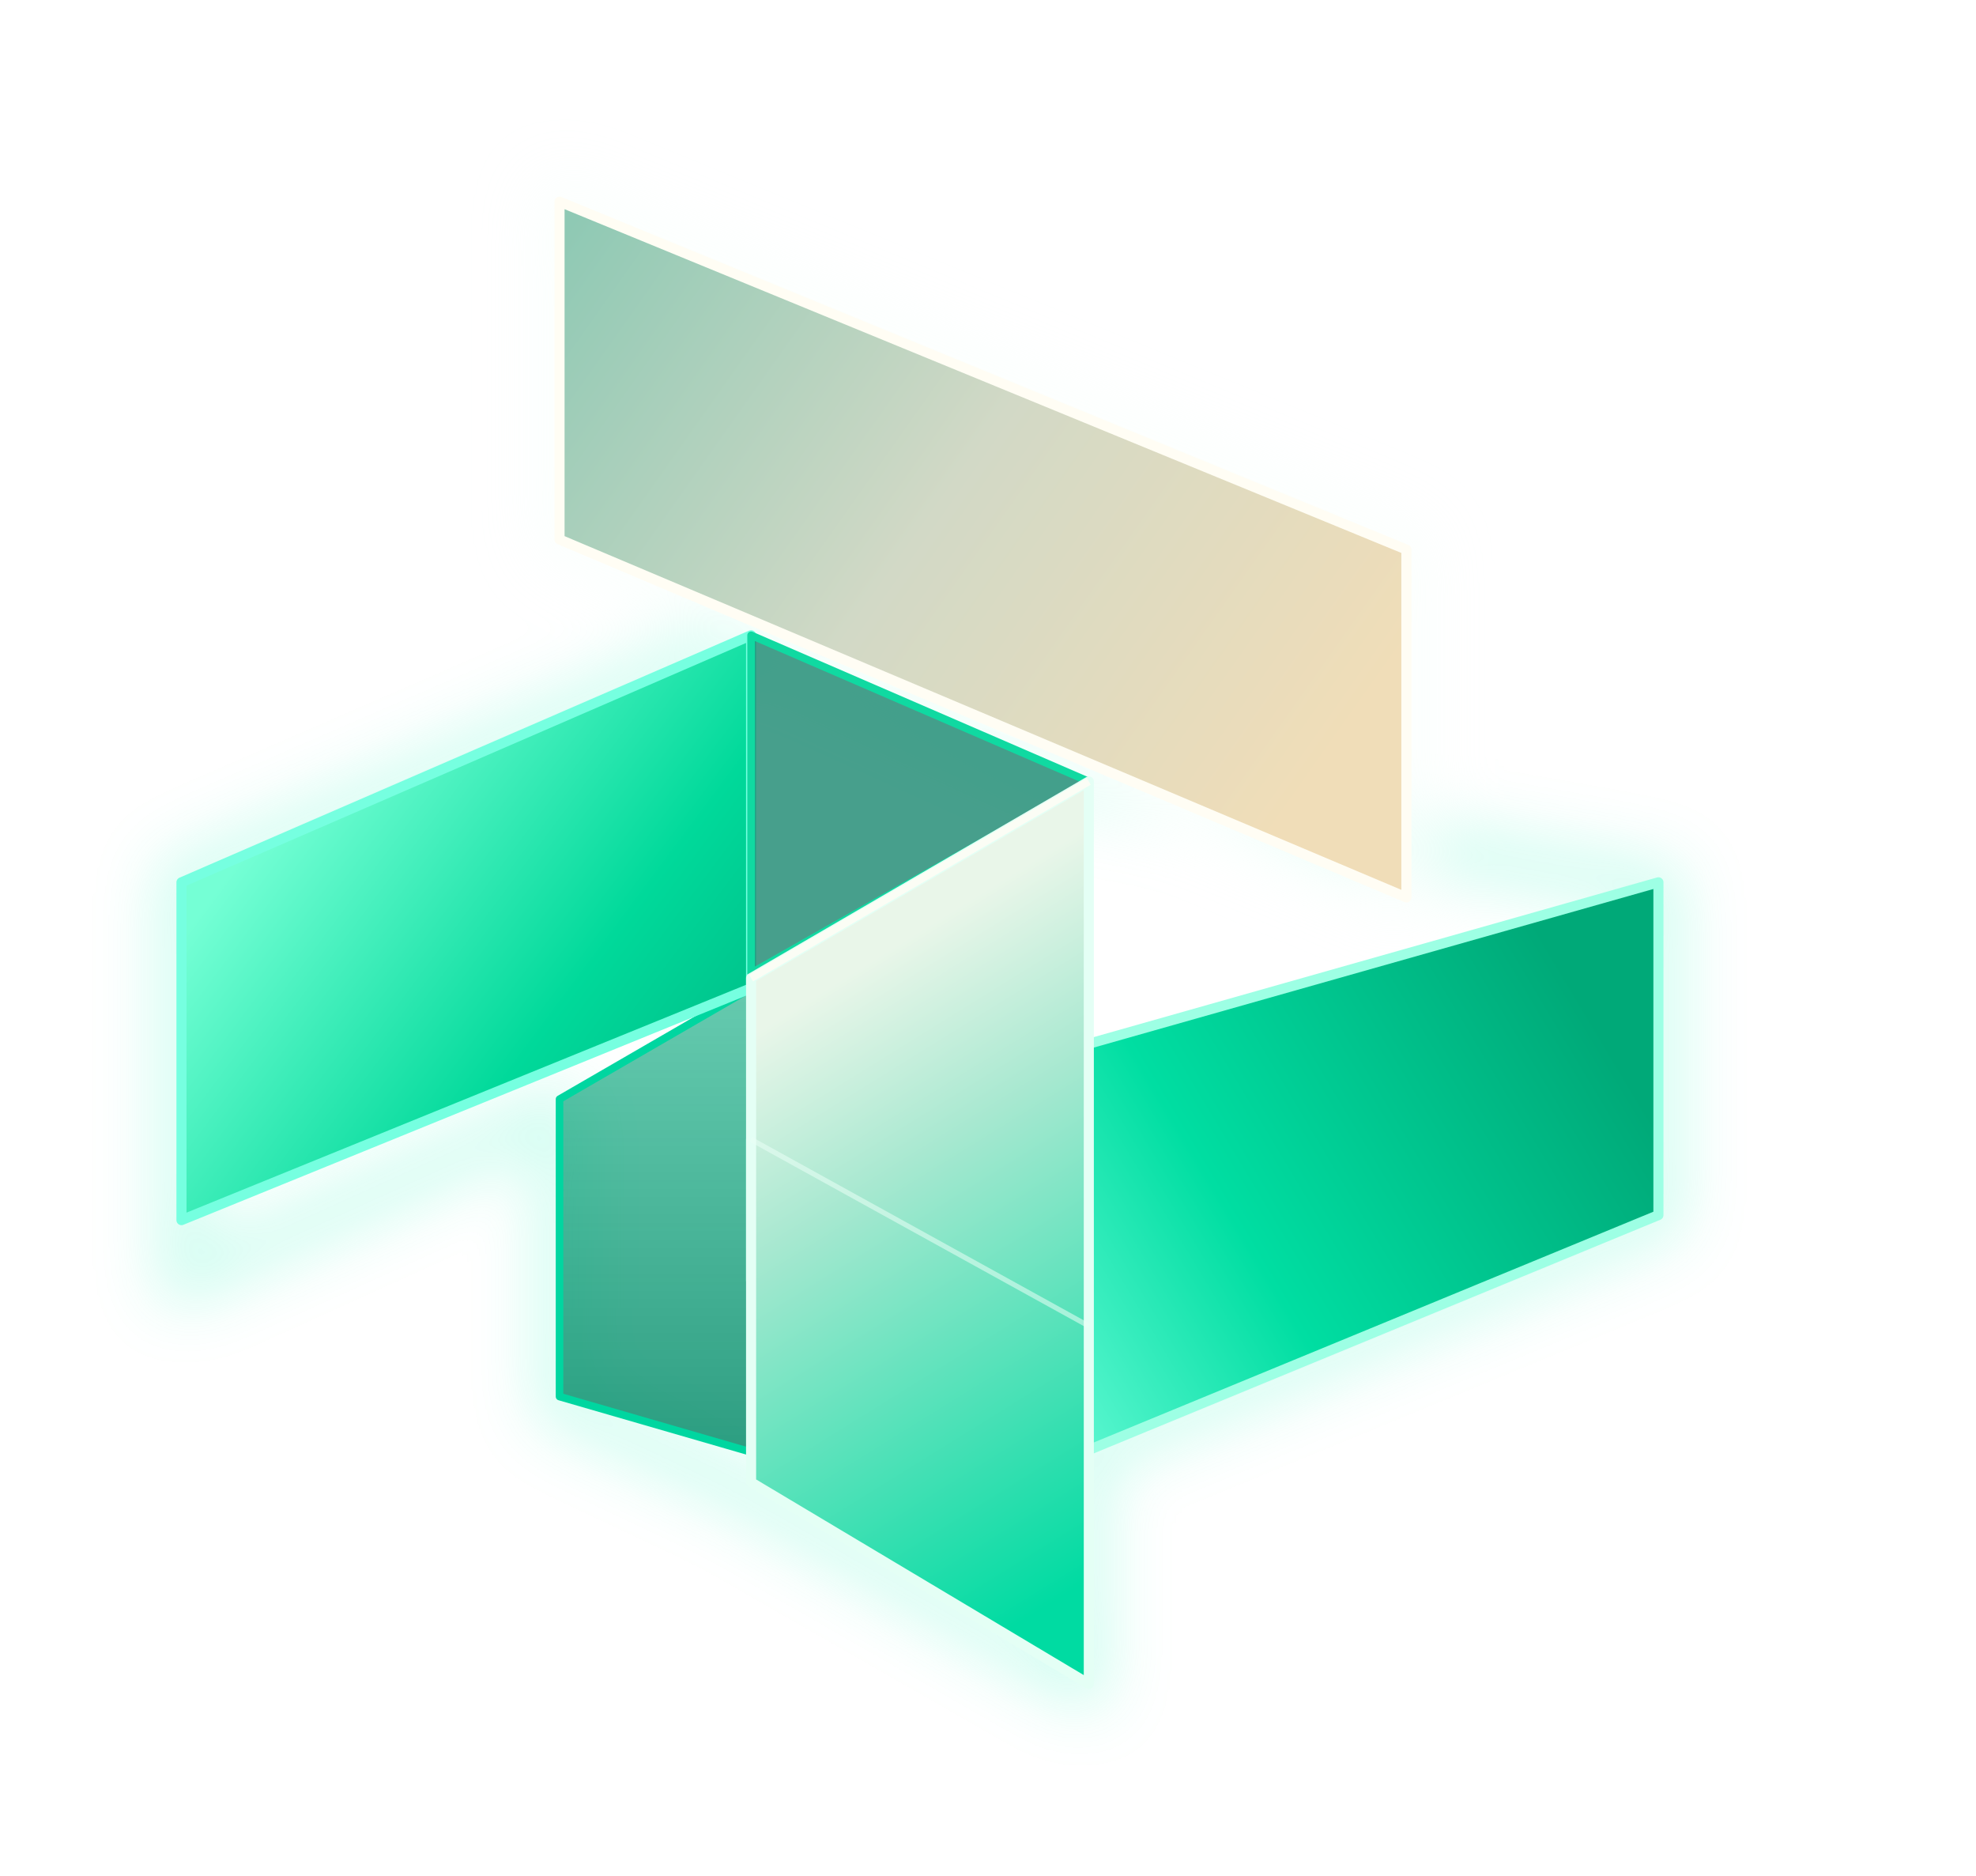
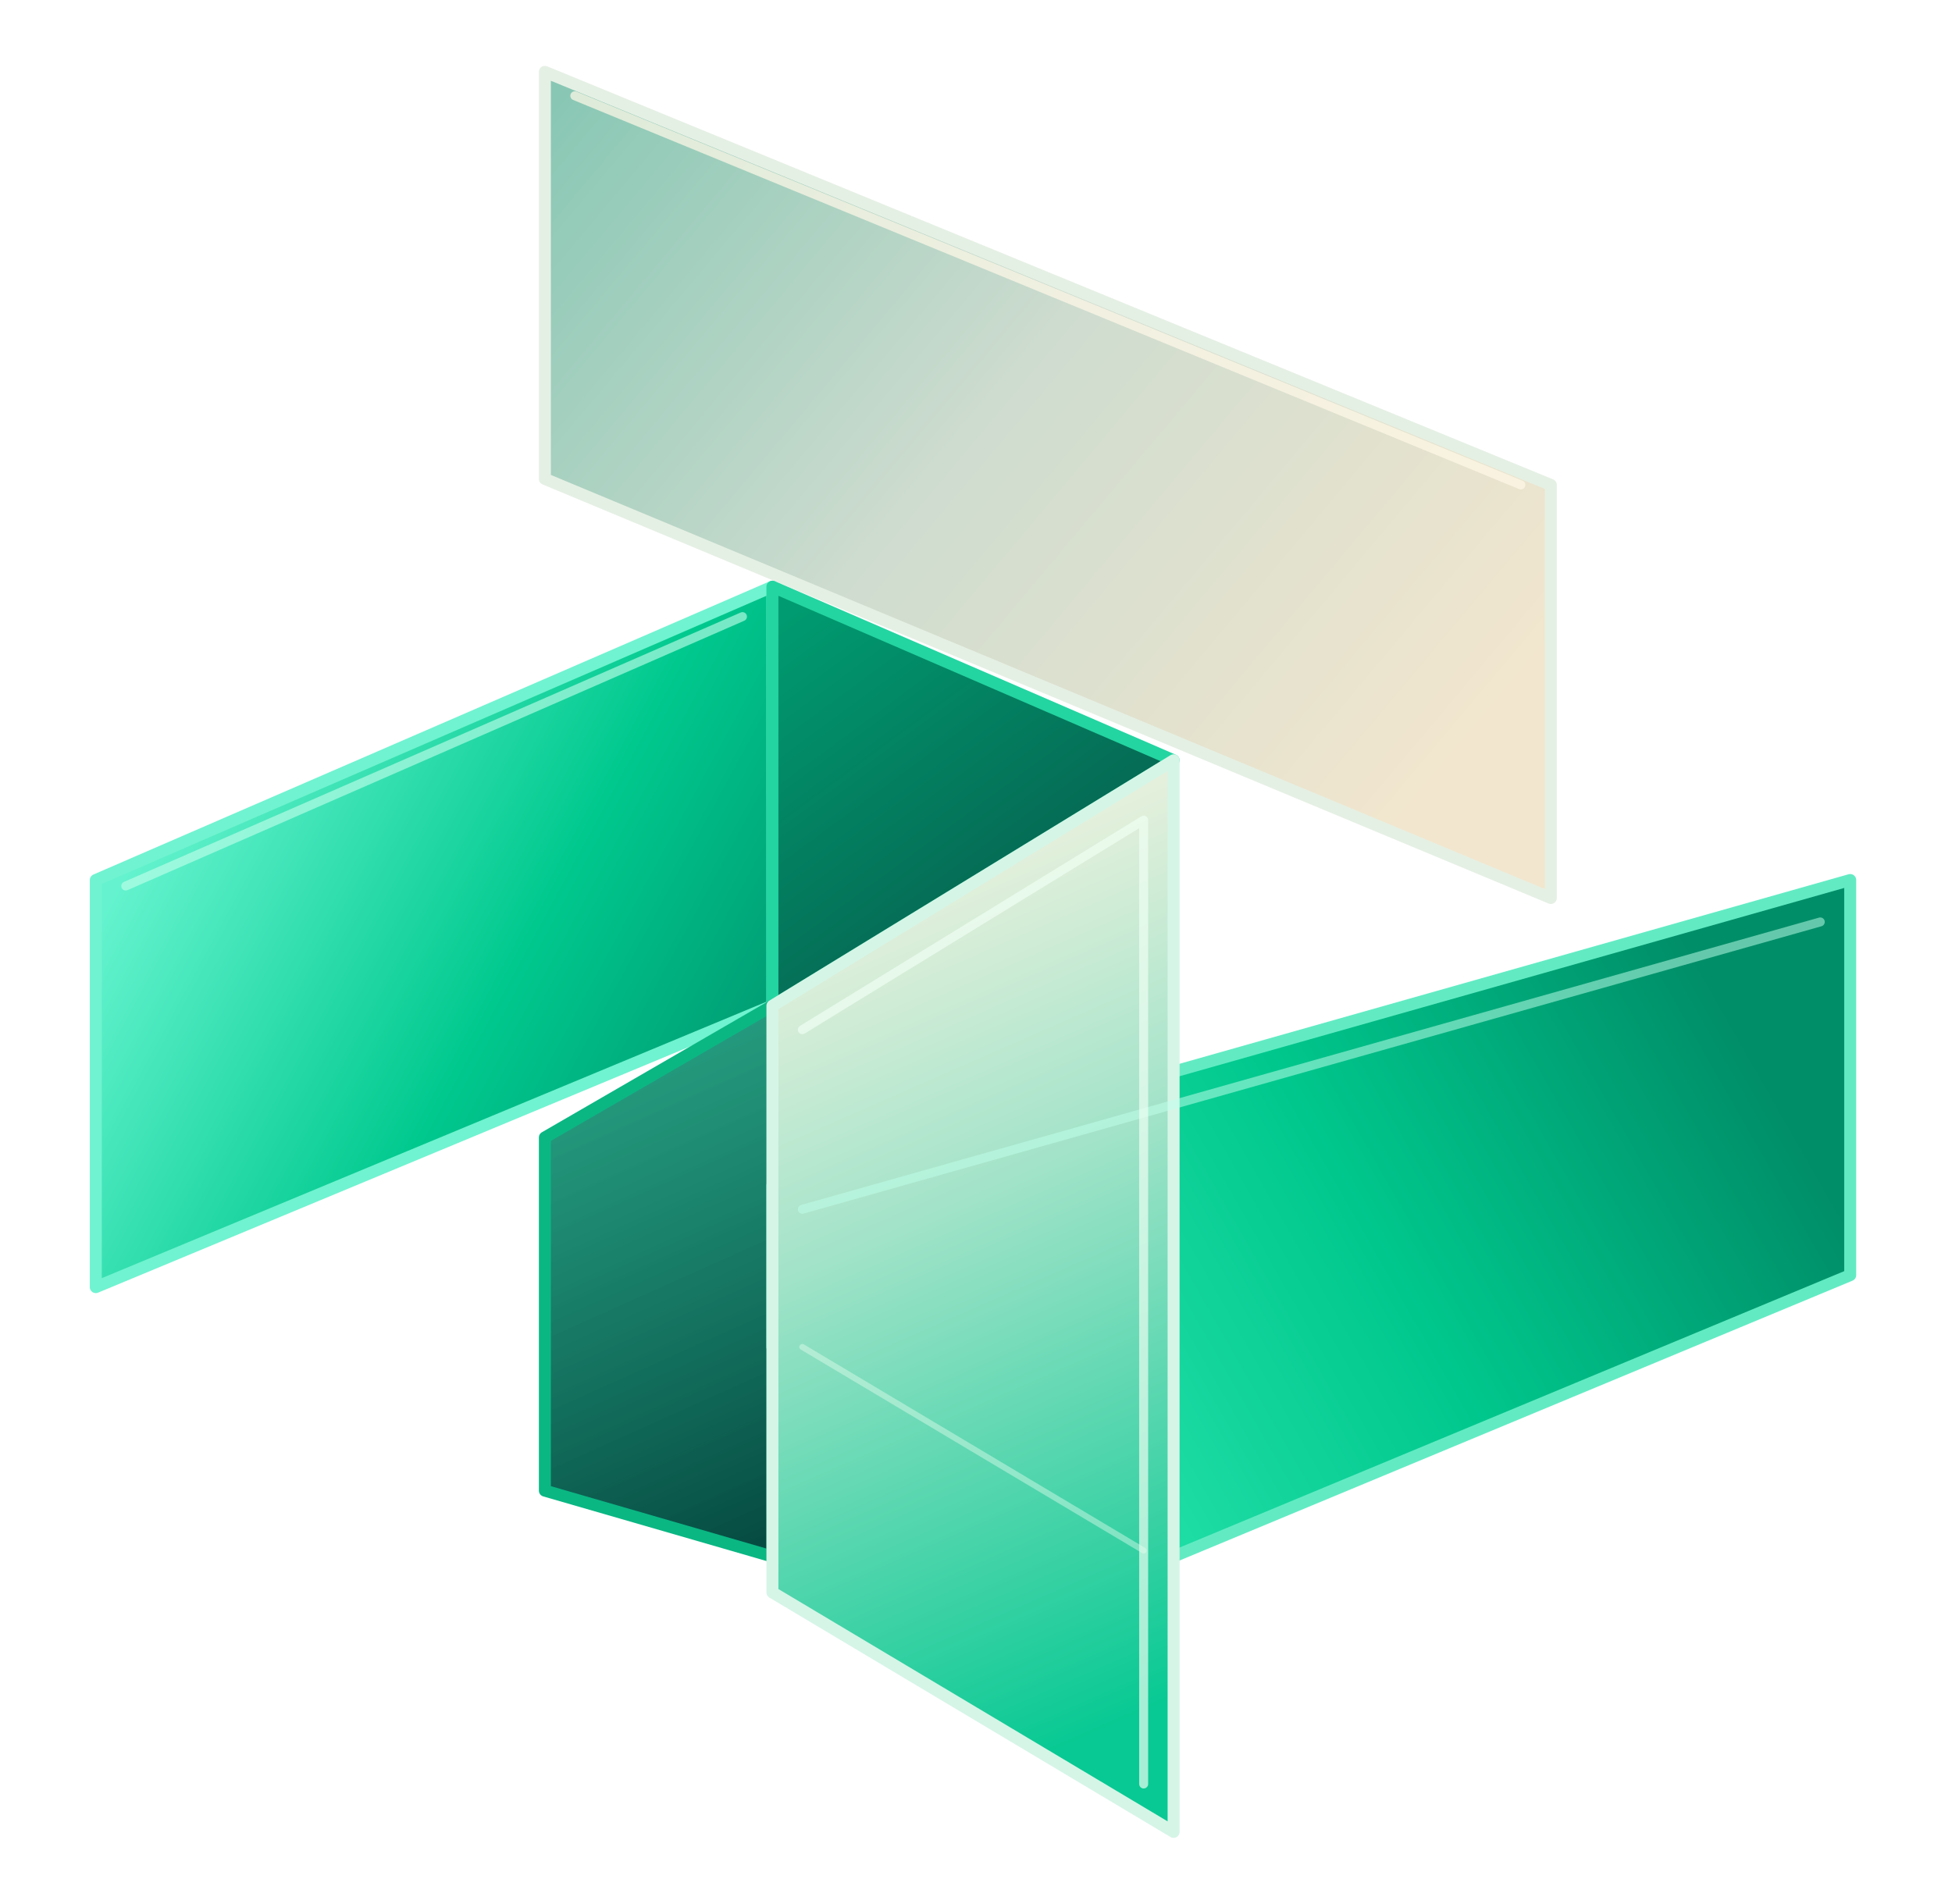
- <svg xmlns="http://www.w3.org/2000/svg" viewBox="0 0 392 372" fill="none">
+ <svg xmlns="http://www.w3.org/2000/svg" viewBox="20 28 326 318" fill="none">
  <defs>
-     <linearGradient id="top" x1="113" y1="45" x2="263" y2="151" gradientUnits="userSpaceOnUse">
-       <stop stop-color="#8FC9B4" />
-       <stop offset=".5" stop-color="#D2D9C6" />
-       <stop offset="1" stop-color="#F0DDB8" />
+     <linearGradient id="top-face" x1="120" y1="35" x2="263" y2="155" gradientUnits="userSpaceOnUse">
+       <stop stop-color="#88C7B4" />
+       <stop offset=".48" stop-color="#CEDCCF" />
+       <stop offset="1" stop-color="#F2E6CE" />
    </linearGradient>
-     <linearGradient id="green" x1="62" y1="151" x2="219" y2="268" gradientUnits="userSpaceOnUse">
-       <stop stop-color="#75FFD5" />
-       <stop offset=".35" stop-color="#00D99A" />
-       <stop offset="1" stop-color="#007E5F" />
+     <linearGradient id="left-face" x1="45" y1="166" x2="154" y2="225" gradientUnits="userSpaceOnUse">
+       <stop stop-color="#64F3CE" />
+       <stop offset=".52" stop-color="#00C98E" />
+       <stop offset="1" stop-color="#008B68" />
    </linearGradient>
-     <linearGradient id="greenLight" x1="181" y1="265" x2="308" y2="189" gradientUnits="userSpaceOnUse">
-       <stop stop-color="#7BFFE0" />
-       <stop offset=".45" stop-color="#00DEA2" />
-       <stop offset="1" stop-color="#00A978" />
+     <linearGradient id="inner-face" x1="150" y1="132" x2="195" y2="193" gradientUnits="userSpaceOnUse">
+       <stop stop-color="#009B70" />
+       <stop offset="1" stop-color="#075B4B" />
    </linearGradient>
-     <linearGradient id="front" x1="148" y1="206" x2="215" y2="314" gradientUnits="userSpaceOnUse">
-       <stop stop-color="#E9F6E9" />
-       <stop offset=".3" stop-color="#A7E8D0" />
-       <stop offset="1" stop-color="#00DBA2" />
+     <linearGradient id="right-face" x1="171" y1="270" x2="306" y2="193" gradientUnits="userSpaceOnUse">
+       <stop stop-color="#30E9B3" />
+       <stop offset=".55" stop-color="#00C88D" />
+       <stop offset="1" stop-color="#008E68" />
    </linearGradient>
-     <linearGradient id="side" x1="149" y1="143" x2="149" y2="289" gradientUnits="userSpaceOnUse">
-       <stop stop-color="#00B986" stop-opacity=".48" />
-       <stop offset="1" stop-color="#008765" stop-opacity=".82" />
+     <linearGradient id="front-face" x1="154" y1="184" x2="211" y2="314" gradientUnits="userSpaceOnUse">
+       <stop stop-color="#E5F0DC" />
+       <stop offset=".36" stop-color="#A2E3C9" />
+       <stop offset="1" stop-color="#08C993" />
    </linearGradient>
-     <filter id="glow" x="10" y="12" width="344" height="350" color-interpolation-filters="sRGB" filterUnits="userSpaceOnUse">
-       <feGaussianBlur stdDeviation="6" />
-     </filter>
+     <linearGradient id="fold-face" x1="116" y1="206" x2="151" y2="284" gradientUnits="userSpaceOnUse">
+       <stop stop-color="#008D6A" stop-opacity=".85" />
+       <stop offset="1" stop-color="#064B42" />
+     </linearGradient>
  </defs>
-   <g opacity=".2" filter="url(#glow)" stroke="#16F5B7" stroke-linejoin="round" stroke-width="10">
-     <path d="m36 175 113-49 66 30 114 20v65l-114 47v46l-68-39-36-17v-58l-75 34v-66Z" />
-     <path d="m111 40 168 69v69l-168-71V40Z" stroke="#E8FFF5" />
+   <g stroke-linejoin="round" stroke-width="2">
+     <path d="M111 40 279 109v69l-168-70V40Z" fill="url(#top-face)" stroke="#E5F0E4" />
+     <path d="m36 175 113-49v70L36 243v-68Z" fill="url(#left-face)" stroke="#70F3D0" />
+     <path d="m149 126 67 29-67 41v-70Z" fill="url(#inner-face)" stroke="#23D5A1" />
+     <path d="m111 218 38-22v92l-38-11v-59Z" fill="url(#fold-face)" stroke="#0AB783" />
+     <path d="m149 226 180-51v66l-113 47-67-35v-27Z" fill="url(#right-face)" stroke="#62EBC3" />
+     <path d="m149 196 67-41v179l-67-40V196Z" fill="url(#front-face)" stroke="#D5F5E7" />
  </g>
-   <path d="m111 218 38-22v92l-38-11v-59Z" fill="url(#side)" stroke="#00D6A0" stroke-linejoin="round" stroke-width="1.5" />
-   <path d="m36 175 113-49v70L36 242v-67Z" fill="url(#green)" stroke="#76FFE0" stroke-linejoin="round" stroke-width="2" />
-   <path d="m149 126 67 29-67 38v-67Z" fill="#007B60" fill-opacity=".72" stroke="#10D9A1" stroke-linejoin="round" stroke-width="1.5" />
-   <path d="m149 226 180-51v66l-114 47-66-34v-28Z" fill="url(#greenLight)" stroke="#9DFFE4" stroke-linejoin="round" stroke-width="2" />
-   <path d="m149 194 67-39v179l-67-40V194Z" fill="url(#front)" stroke="#E4FFF5" stroke-linejoin="round" stroke-width="2" />
-   <path d="m111 40 168 69v69l-168-71V40Z" fill="url(#top)" stroke="#FFFDF4" stroke-linejoin="round" stroke-width="2" />
-   <path d="m149 194 67-39" stroke="#FFFDF4" stroke-opacity=".85" stroke-width="1.5" />
-   <path d="m149 226 67 37" stroke="#E8FFF5" stroke-opacity=".55" stroke-width="1" />
+   <g stroke-linecap="round" stroke-linejoin="round">
+     <path d="m116 44 158 65" stroke="#FFF8E8" stroke-opacity=".72" stroke-width="1.5" />
+     <path d="m41 176 103-45" stroke="#C1FFEA" stroke-opacity=".62" stroke-width="1.5" />
+     <path d="m154 230 170-48" stroke="#C1FFEA" stroke-opacity=".52" stroke-width="1.5" />
+     <path d="m154 200 57-35v161" stroke="#F0FFF4" stroke-opacity=".68" stroke-width="1.5" />
+     <path d="m154 253 57 34" stroke="#E9FFF1" stroke-opacity=".42" stroke-width="1" />
+   </g>
</svg>
